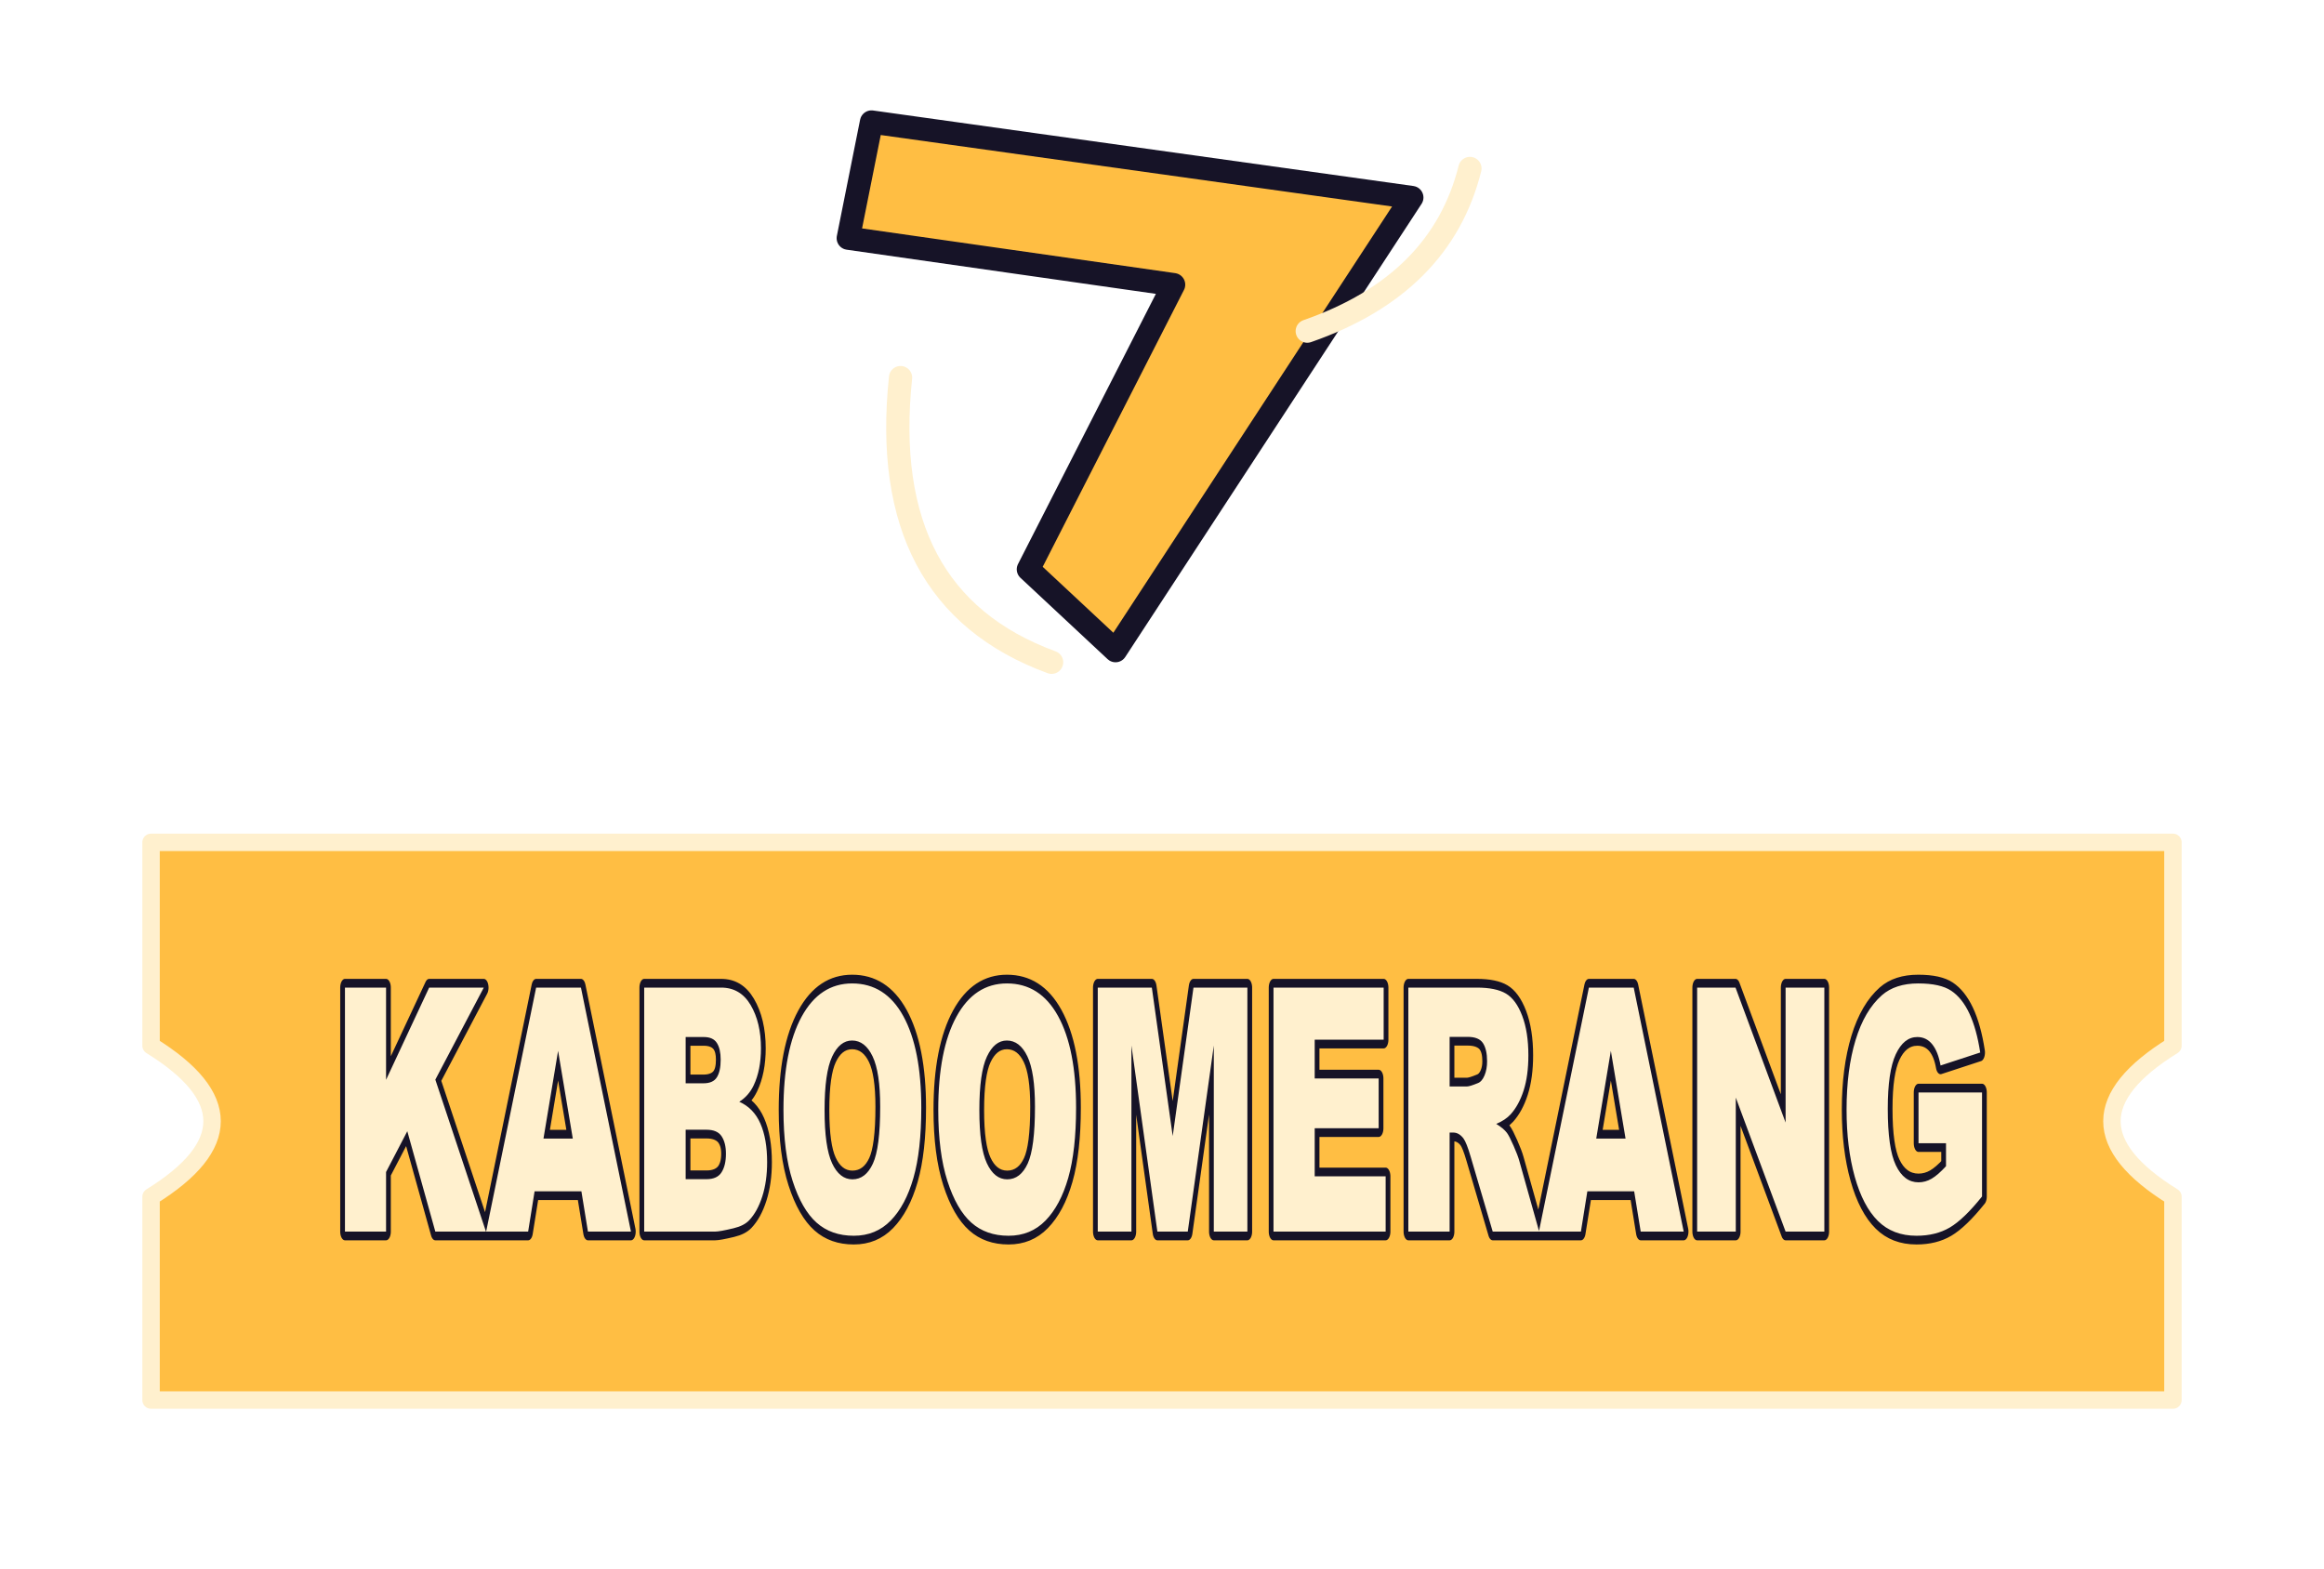
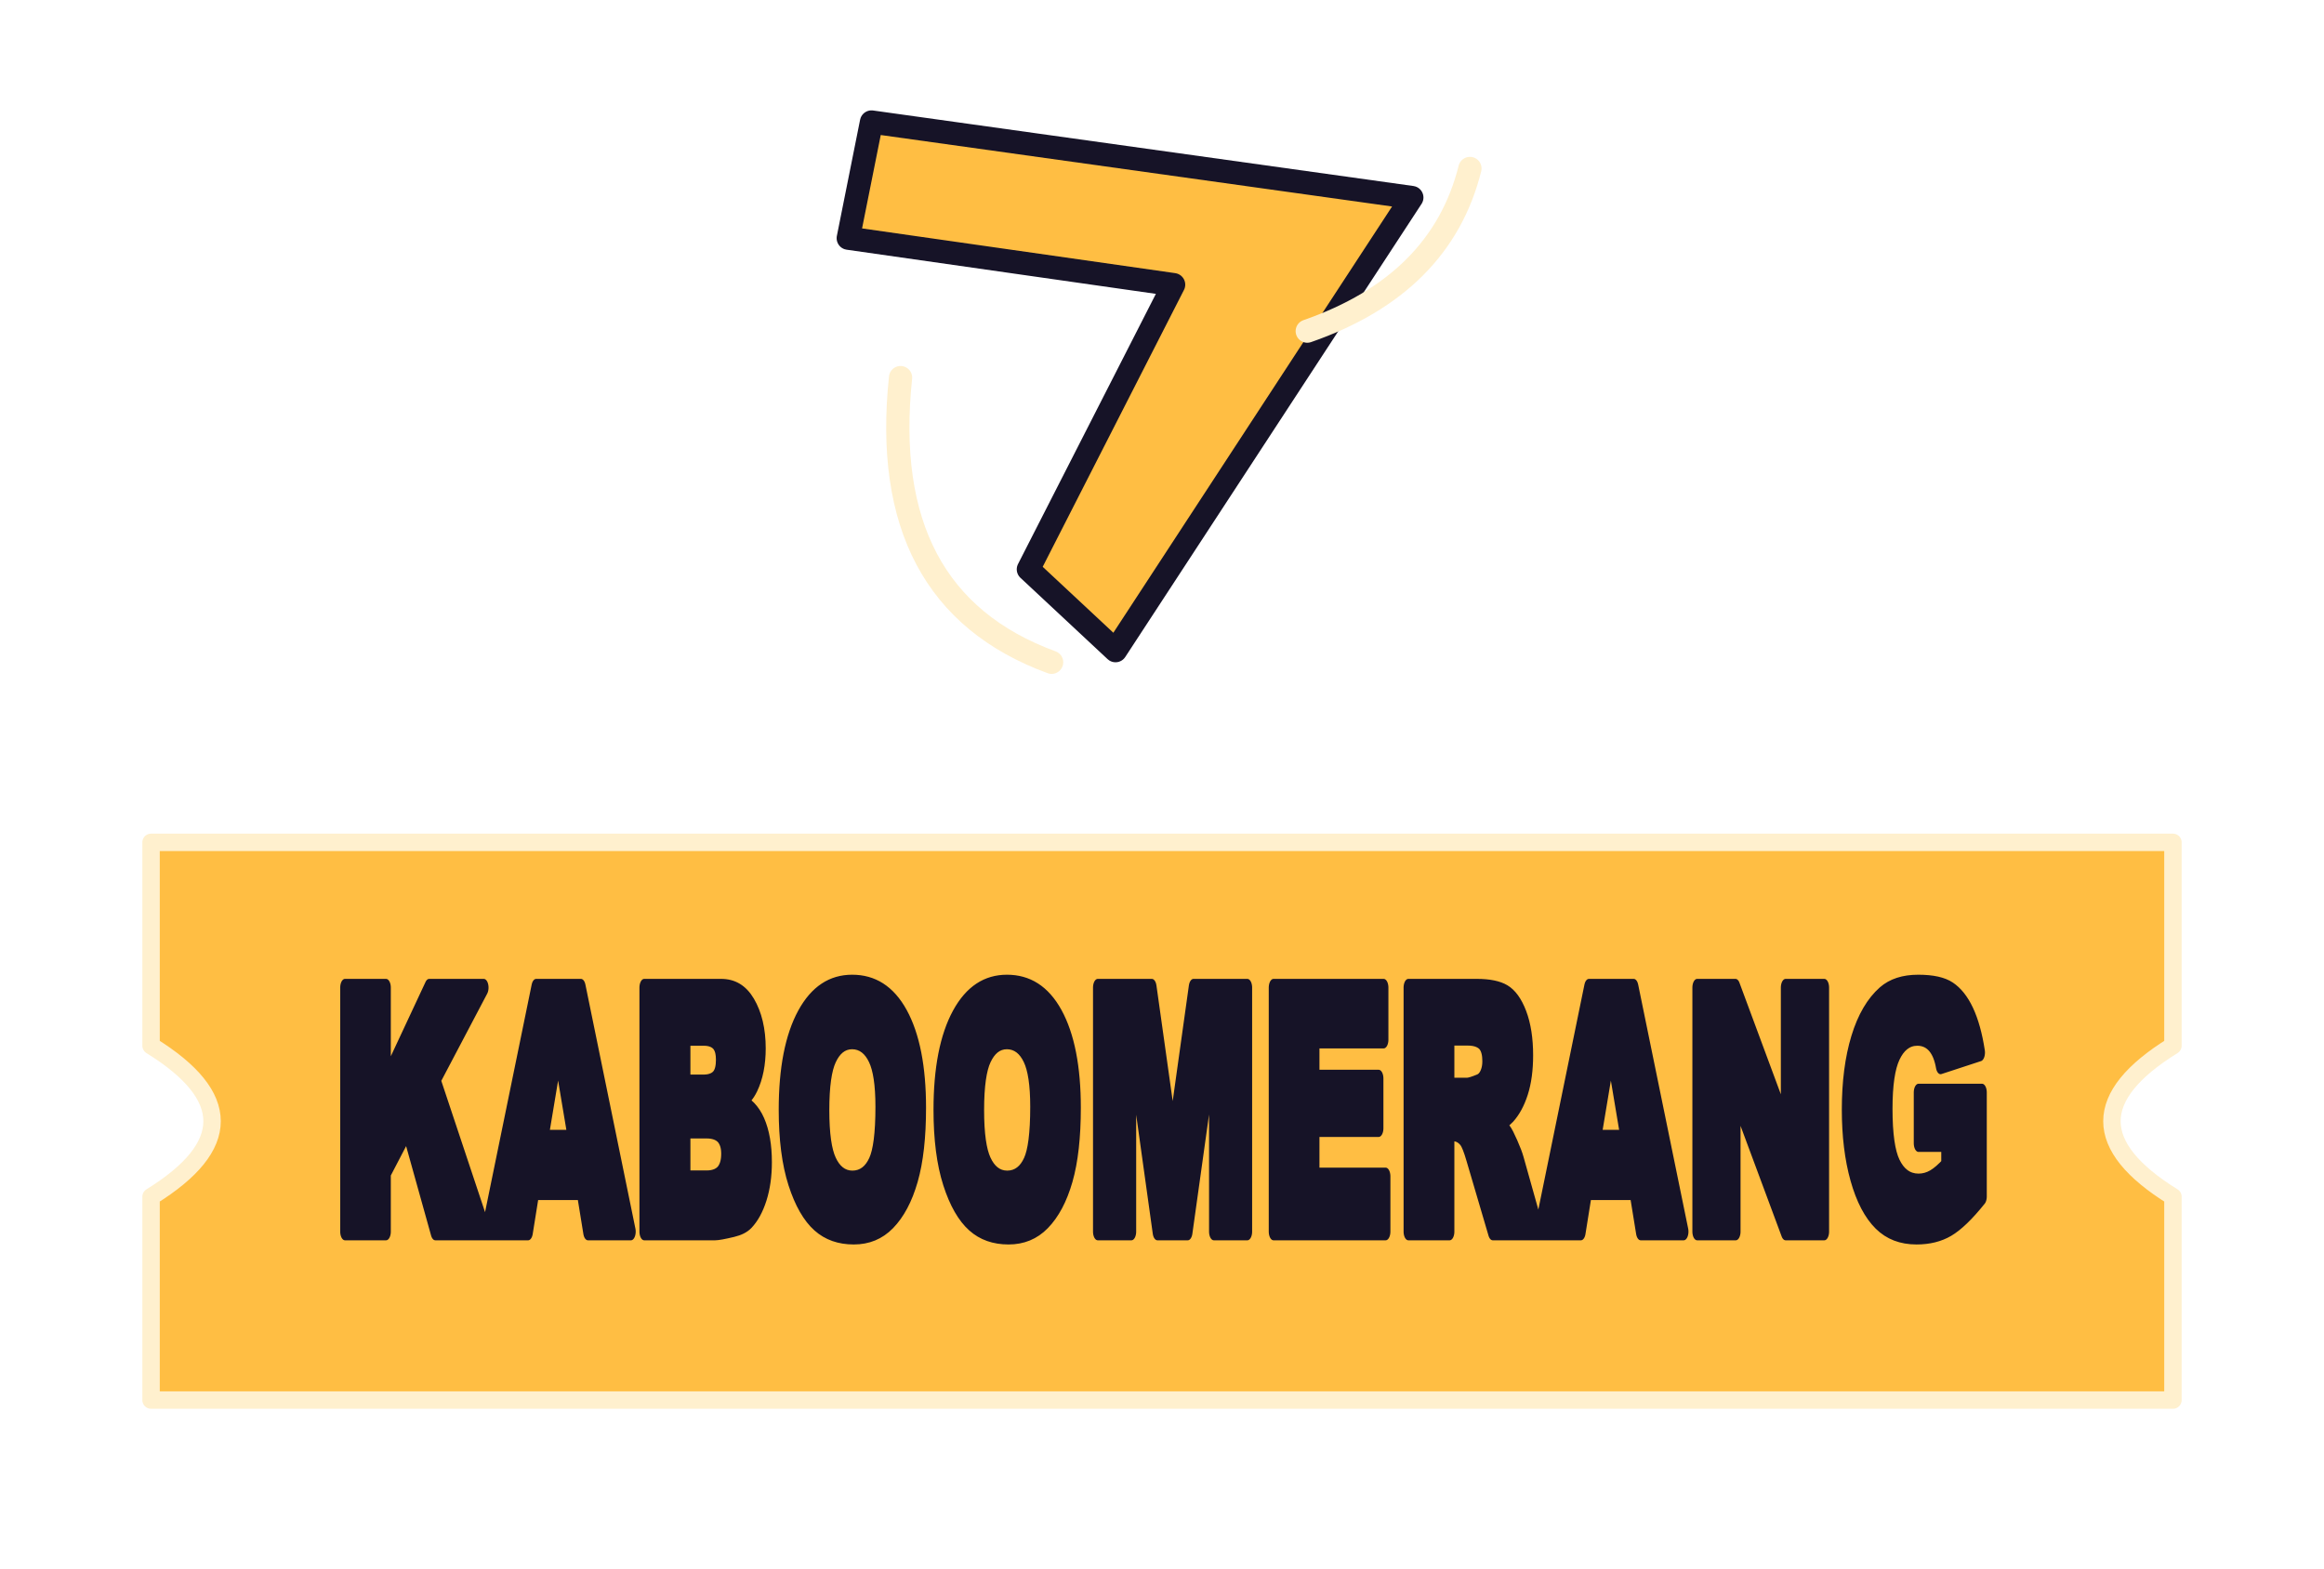
<svg xmlns="http://www.w3.org/2000/svg" viewBox="0 0 400 270" width="400" height="270">
  <g transform="translate(136 2)">
    <path d="m14 19 93 13-51 78-15-14 25-49-56-8Z" fill="#FFBE43" stroke="#161327" stroke-width="4" stroke-linejoin="round" stroke-linecap="round" />
    <path d="M19 63q-4 38 26 49m44-57q23-8 28-28" fill="none" stroke="#FFF0CE" stroke-width="4" stroke-linejoin="round" stroke-linecap="round" />
  </g>
  <path d="M26 145h348v35q-21 13 0 26v35H26v-35q21-13 0-26Z" fill="#FFBE43" stroke="#FFF0CE" stroke-width="3" stroke-linejoin="round" stroke-linecap="round" />
  <g transform="translate(57.0 212) scale(0.01561647 -0.02864939)">
    <path d="M152 1466H605V912L1080 1466H1682L1148 913L1706 0H1148L839 603L605 358V0H152ZM2758 242H2242L2171 0H1708L2259 1466H2753L3304 0H2830ZM2663 559 2501 1086 2340 559ZM3450 1466H4298Q4510 1466 4623.5 1361.0Q4737 1256 4737 1101Q4737 971 4656 878Q4602 816 4498 780Q4656 742 4730.5 649.5Q4805 557 4805 417Q4805 303 4752.0 212.0Q4699 121 4607 68Q4550 35 4435 20Q4282 0 4232 0H3450ZM3907 891H4104Q4210 891 4251.5 927.5Q4293 964 4293 1033Q4293 1097 4251.5 1133.0Q4210 1169 4107 1169H3907ZM3907 315H4138Q4255 315 4303.0 356.5Q4351 398 4351 468Q4351 533 4303.5 572.5Q4256 612 4137 612H3907ZM4985 732Q4985 1091 5185.0 1291.0Q5385 1491 5742 1491Q6108 1491 6306.0 1294.5Q6504 1098 6504 744Q6504 487 6417.5 322.5Q6331 158 6167.5 66.5Q6004 -25 5760 -25Q5512 -25 5349.5 54.0Q5187 133 5086.0 304.0Q4985 475 4985 732ZM5438 730Q5438 508 5520.5 411.0Q5603 314 5745 314Q5891 314 5971.0 409.0Q6051 504 6051 750Q6051 957 5967.5 1052.5Q5884 1148 5741 1148Q5604 1148 5521.0 1051.0Q5438 954 5438 730ZM6691 732Q6691 1091 6891.0 1291.0Q7091 1491 7448 1491Q7814 1491 8012.0 1294.5Q8210 1098 8210 744Q8210 487 8123.5 322.5Q8037 158 7873.5 66.5Q7710 -25 7466 -25Q7218 -25 7055.5 54.0Q6893 133 6792.0 304.0Q6691 475 6691 732ZM7144 730Q7144 508 7226.5 411.0Q7309 314 7451 314Q7597 314 7677.0 409.0Q7757 504 7757 750Q7757 957 7673.5 1052.5Q7590 1148 7447 1148Q7310 1148 7227.0 1051.0Q7144 954 7144 730ZM8449 1466H9045L9275 574L9504 1466H10098V0H9728V1118L9441 0H9106L8820 1118V0H8449ZM10386 1466H11600V1153H10840V920H11545V621H10840V332H11622V0H10386ZM11872 0V1466H12627Q12837 1466 12948.0 1430.0Q13059 1394 13127.0 1296.5Q13195 1199 13195 1059Q13195 937 13143.0 848.5Q13091 760 13000 705Q12942 670 12841 647Q12922 620 12959 593Q12984 575 13031.5 516.0Q13079 457 13095 425L13314 0H12802L12560 448Q12514 535 12478 561Q12429 595 12367 595H12327V0ZM12327 872H12518Q12549 872 12638 892Q12683 901 12711.5 938.0Q12740 975 12740 1023Q12740 1094 12695.0 1132.0Q12650 1170 12526 1170H12327ZM14361 242H13845L13774 0H13311L13862 1466H14356L14907 0H14433ZM14266 559 14104 1086 13943 559ZM15055 1466H15478L16030 655V1466H16457V0H16030L15481 805V0H15055ZM17495 531V836H18195V211Q17994 74 17839.5 24.5Q17685 -25 17473 -25Q17212 -25 17047.5 64.0Q16883 153 16792.5 329.0Q16702 505 16702 733Q16702 973 16801.0 1150.5Q16900 1328 17091 1420Q17240 1491 17492 1491Q17735 1491 17855.5 1447.0Q17976 1403 18055.5 1310.5Q18135 1218 18175 1076L17738 998Q17711 1081 17646.5 1125.0Q17582 1169 17482 1169Q17333 1169 17244.5 1065.5Q17156 962 17156 738Q17156 500 17245.5 398.0Q17335 296 17495 296Q17571 296 17640.0 318.0Q17709 340 17798 393V531Z" fill="none" stroke="#161327" stroke-width="104.714" stroke-linejoin="round" />
-     <path d="M152 1466H605V912L1080 1466H1682L1148 913L1706 0H1148L839 603L605 358V0H152ZM2758 242H2242L2171 0H1708L2259 1466H2753L3304 0H2830ZM2663 559 2501 1086 2340 559ZM3450 1466H4298Q4510 1466 4623.5 1361.0Q4737 1256 4737 1101Q4737 971 4656 878Q4602 816 4498 780Q4656 742 4730.5 649.5Q4805 557 4805 417Q4805 303 4752.0 212.0Q4699 121 4607 68Q4550 35 4435 20Q4282 0 4232 0H3450ZM3907 891H4104Q4210 891 4251.5 927.5Q4293 964 4293 1033Q4293 1097 4251.5 1133.0Q4210 1169 4107 1169H3907ZM3907 315H4138Q4255 315 4303.0 356.5Q4351 398 4351 468Q4351 533 4303.5 572.5Q4256 612 4137 612H3907ZM4985 732Q4985 1091 5185.0 1291.0Q5385 1491 5742 1491Q6108 1491 6306.0 1294.5Q6504 1098 6504 744Q6504 487 6417.5 322.5Q6331 158 6167.5 66.5Q6004 -25 5760 -25Q5512 -25 5349.5 54.0Q5187 133 5086.0 304.0Q4985 475 4985 732ZM5438 730Q5438 508 5520.5 411.0Q5603 314 5745 314Q5891 314 5971.0 409.0Q6051 504 6051 750Q6051 957 5967.5 1052.5Q5884 1148 5741 1148Q5604 1148 5521.0 1051.0Q5438 954 5438 730ZM6691 732Q6691 1091 6891.0 1291.0Q7091 1491 7448 1491Q7814 1491 8012.0 1294.5Q8210 1098 8210 744Q8210 487 8123.5 322.5Q8037 158 7873.5 66.5Q7710 -25 7466 -25Q7218 -25 7055.5 54.0Q6893 133 6792.0 304.0Q6691 475 6691 732ZM7144 730Q7144 508 7226.5 411.0Q7309 314 7451 314Q7597 314 7677.0 409.0Q7757 504 7757 750Q7757 957 7673.5 1052.5Q7590 1148 7447 1148Q7310 1148 7227.0 1051.0Q7144 954 7144 730ZM8449 1466H9045L9275 574L9504 1466H10098V0H9728V1118L9441 0H9106L8820 1118V0H8449ZM10386 1466H11600V1153H10840V920H11545V621H10840V332H11622V0H10386ZM11872 0V1466H12627Q12837 1466 12948.0 1430.0Q13059 1394 13127.0 1296.5Q13195 1199 13195 1059Q13195 937 13143.0 848.5Q13091 760 13000 705Q12942 670 12841 647Q12922 620 12959 593Q12984 575 13031.5 516.0Q13079 457 13095 425L13314 0H12802L12560 448Q12514 535 12478 561Q12429 595 12367 595H12327V0ZM12327 872H12518Q12549 872 12638 892Q12683 901 12711.5 938.0Q12740 975 12740 1023Q12740 1094 12695.0 1132.0Q12650 1170 12526 1170H12327ZM14361 242H13845L13774 0H13311L13862 1466H14356L14907 0H14433ZM14266 559 14104 1086 13943 559ZM15055 1466H15478L16030 655V1466H16457V0H16030L15481 805V0H15055ZM17495 531V836H18195V211Q17994 74 17839.5 24.5Q17685 -25 17473 -25Q17212 -25 17047.5 64.0Q16883 153 16792.5 329.0Q16702 505 16702 733Q16702 973 16801.0 1150.5Q16900 1328 17091 1420Q17240 1491 17492 1491Q17735 1491 17855.5 1447.0Q17976 1403 18055.5 1310.5Q18135 1218 18175 1076L17738 998Q17711 1081 17646.5 1125.0Q17582 1169 17482 1169Q17333 1169 17244.5 1065.5Q17156 962 17156 738Q17156 500 17245.5 398.0Q17335 296 17495 296Q17571 296 17640.0 318.0Q17709 340 17798 393V531Z" fill="#FFF0CE" />
+     <path d="M152 1466H605V912L1080 1466H1682L1148 913L1706 0H1148L839 603L605 358V0H152ZM2758 242H2242L2171 0H1708L2259 1466H2753L3304 0H2830ZM2663 559 2501 1086 2340 559ZM3450 1466H4298Q4510 1466 4623.5 1361.0Q4737 1256 4737 1101Q4737 971 4656 878Q4602 816 4498 780Q4656 742 4730.5 649.5Q4805 557 4805 417Q4805 303 4752.0 212.0Q4699 121 4607 68Q4550 35 4435 20Q4282 0 4232 0H3450ZM3907 891H4104Q4210 891 4251.5 927.5Q4293 964 4293 1033Q4293 1097 4251.5 1133.0Q4210 1169 4107 1169H3907ZM3907 315H4138Q4255 315 4303.0 356.5Q4351 398 4351 468Q4351 533 4303.5 572.5Q4256 612 4137 612H3907ZM4985 732Q4985 1091 5185.0 1291.0Q5385 1491 5742 1491Q6108 1491 6306.0 1294.5Q6504 1098 6504 744Q6504 487 6417.5 322.5Q6331 158 6167.5 66.5Q6004 -25 5760 -25Q5512 -25 5349.5 54.0Q5187 133 5086.0 304.0Q4985 475 4985 732ZM5438 730Q5438 508 5520.5 411.0Q5603 314 5745 314Q5891 314 5971.0 409.0Q6051 504 6051 750Q6051 957 5967.5 1052.5Q5884 1148 5741 1148Q5604 1148 5521.0 1051.0Q5438 954 5438 730ZM6691 732Q6691 1091 6891.0 1291.0Q7091 1491 7448 1491Q7814 1491 8012.0 1294.5Q8210 1098 8210 744Q8210 487 8123.5 322.5Q8037 158 7873.5 66.5Q7710 -25 7466 -25Q7218 -25 7055.5 54.0Q6893 133 6792.0 304.0Q6691 475 6691 732ZM7144 730Q7144 508 7226.5 411.0Q7309 314 7451 314Q7597 314 7677.0 409.0Q7757 504 7757 750Q7757 957 7673.5 1052.5Q7590 1148 7447 1148Q7310 1148 7227.0 1051.0Q7144 954 7144 730ZM8449 1466H9045L9275 574L9504 1466H10098V0H9728V1118L9441 0H9106L8820 1118V0H8449ZM10386 1466H11600V1153H10840V920H11545V621H10840V332H11622V0H10386ZM11872 0V1466H12627Q12837 1466 12948.0 1430.0Q13059 1394 13127.0 1296.5Q13195 1199 13195 1059Q13195 937 13143.0 848.5Q13091 760 13000 705Q12942 670 12841 647Q12922 620 12959 593Q12984 575 13031.5 516.0Q13079 457 13095 425L13314 0H12802L12560 448Q12514 535 12478 561Q12429 595 12367 595H12327V0ZM12327 872H12518Q12549 872 12638 892Q12683 901 12711.5 938.0Q12740 975 12740 1023Q12740 1094 12695.0 1132.0Q12650 1170 12526 1170H12327ZM14361 242H13845L13774 0H13311L13862 1466H14356L14907 0H14433ZM14266 559 14104 1086 13943 559ZM15055 1466H15478L16030 655V1466H16457V0H16030L15481 805V0H15055ZM17495 531V836H18195V211Q17994 74 17839.5 24.5Q17685 -25 17473 -25Q17212 -25 17047.5 64.0Q16883 153 16792.5 329.0Q16702 505 16702 733Q16702 973 16801.0 1150.5Q16900 1328 17091 1420Q17240 1491 17492 1491Q17735 1491 17855.5 1447.0Q17976 1403 18055.5 1310.5Q18135 1218 18175 1076L17738 998Q17711 1081 17646.5 1125.0Q17582 1169 17482 1169Q17333 1169 17244.5 1065.5Q17156 962 17156 738Q17156 500 17245.5 398.0Q17335 296 17495 296Q17571 296 17640.0 318.0Q17709 340 17798 393V531Z" fill="#161327" />
  </g>
</svg>
